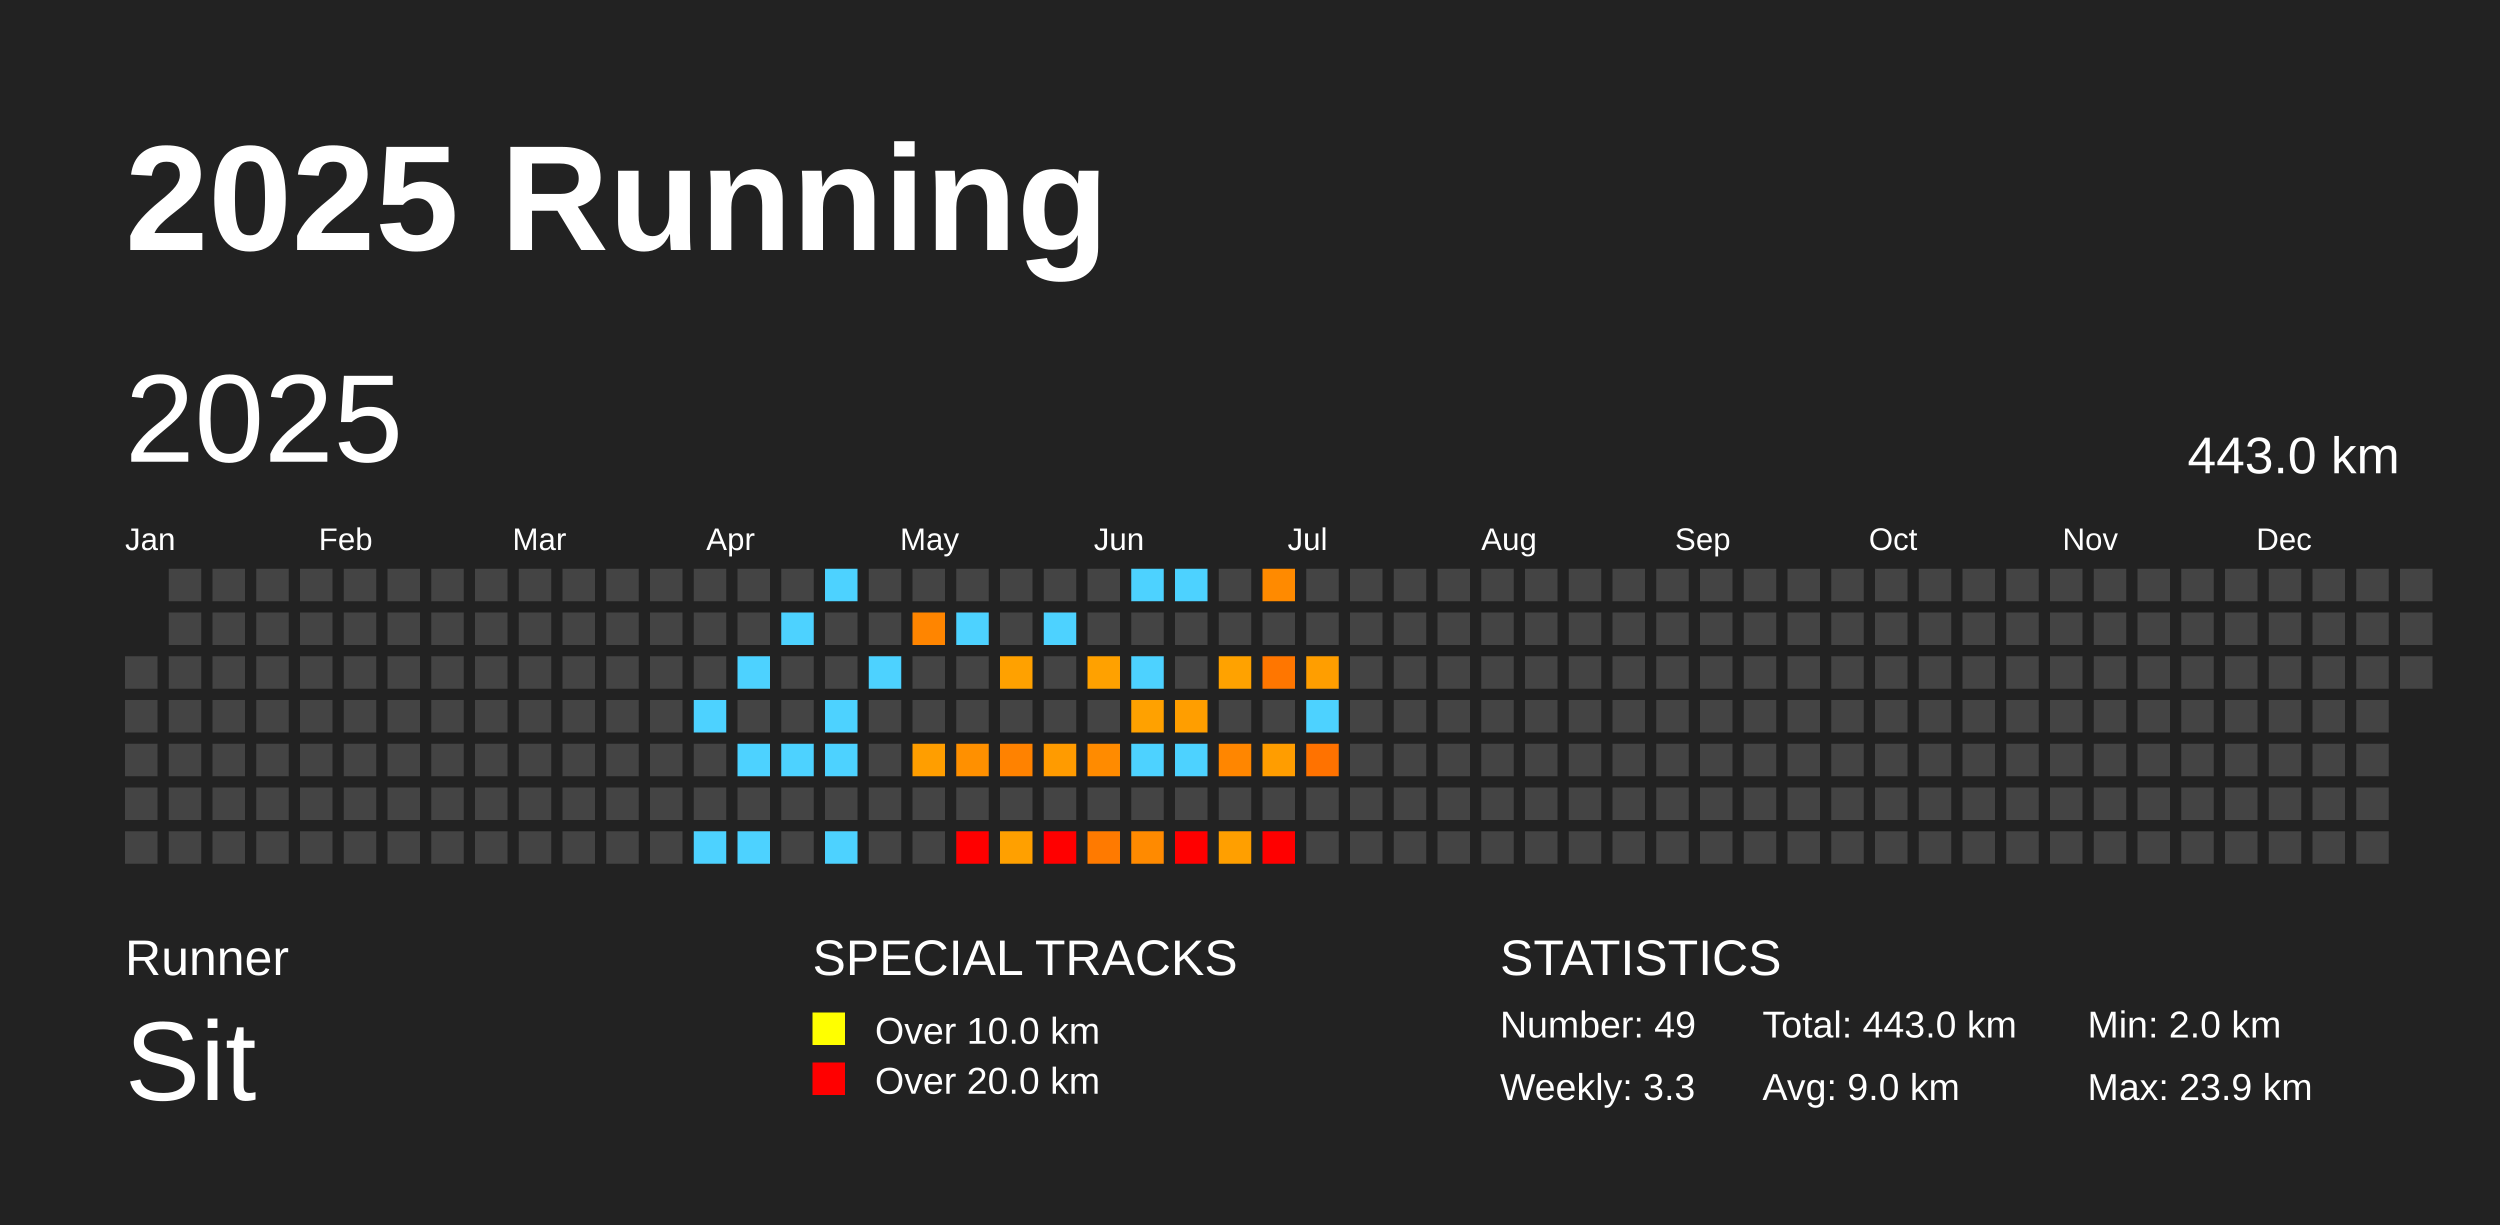
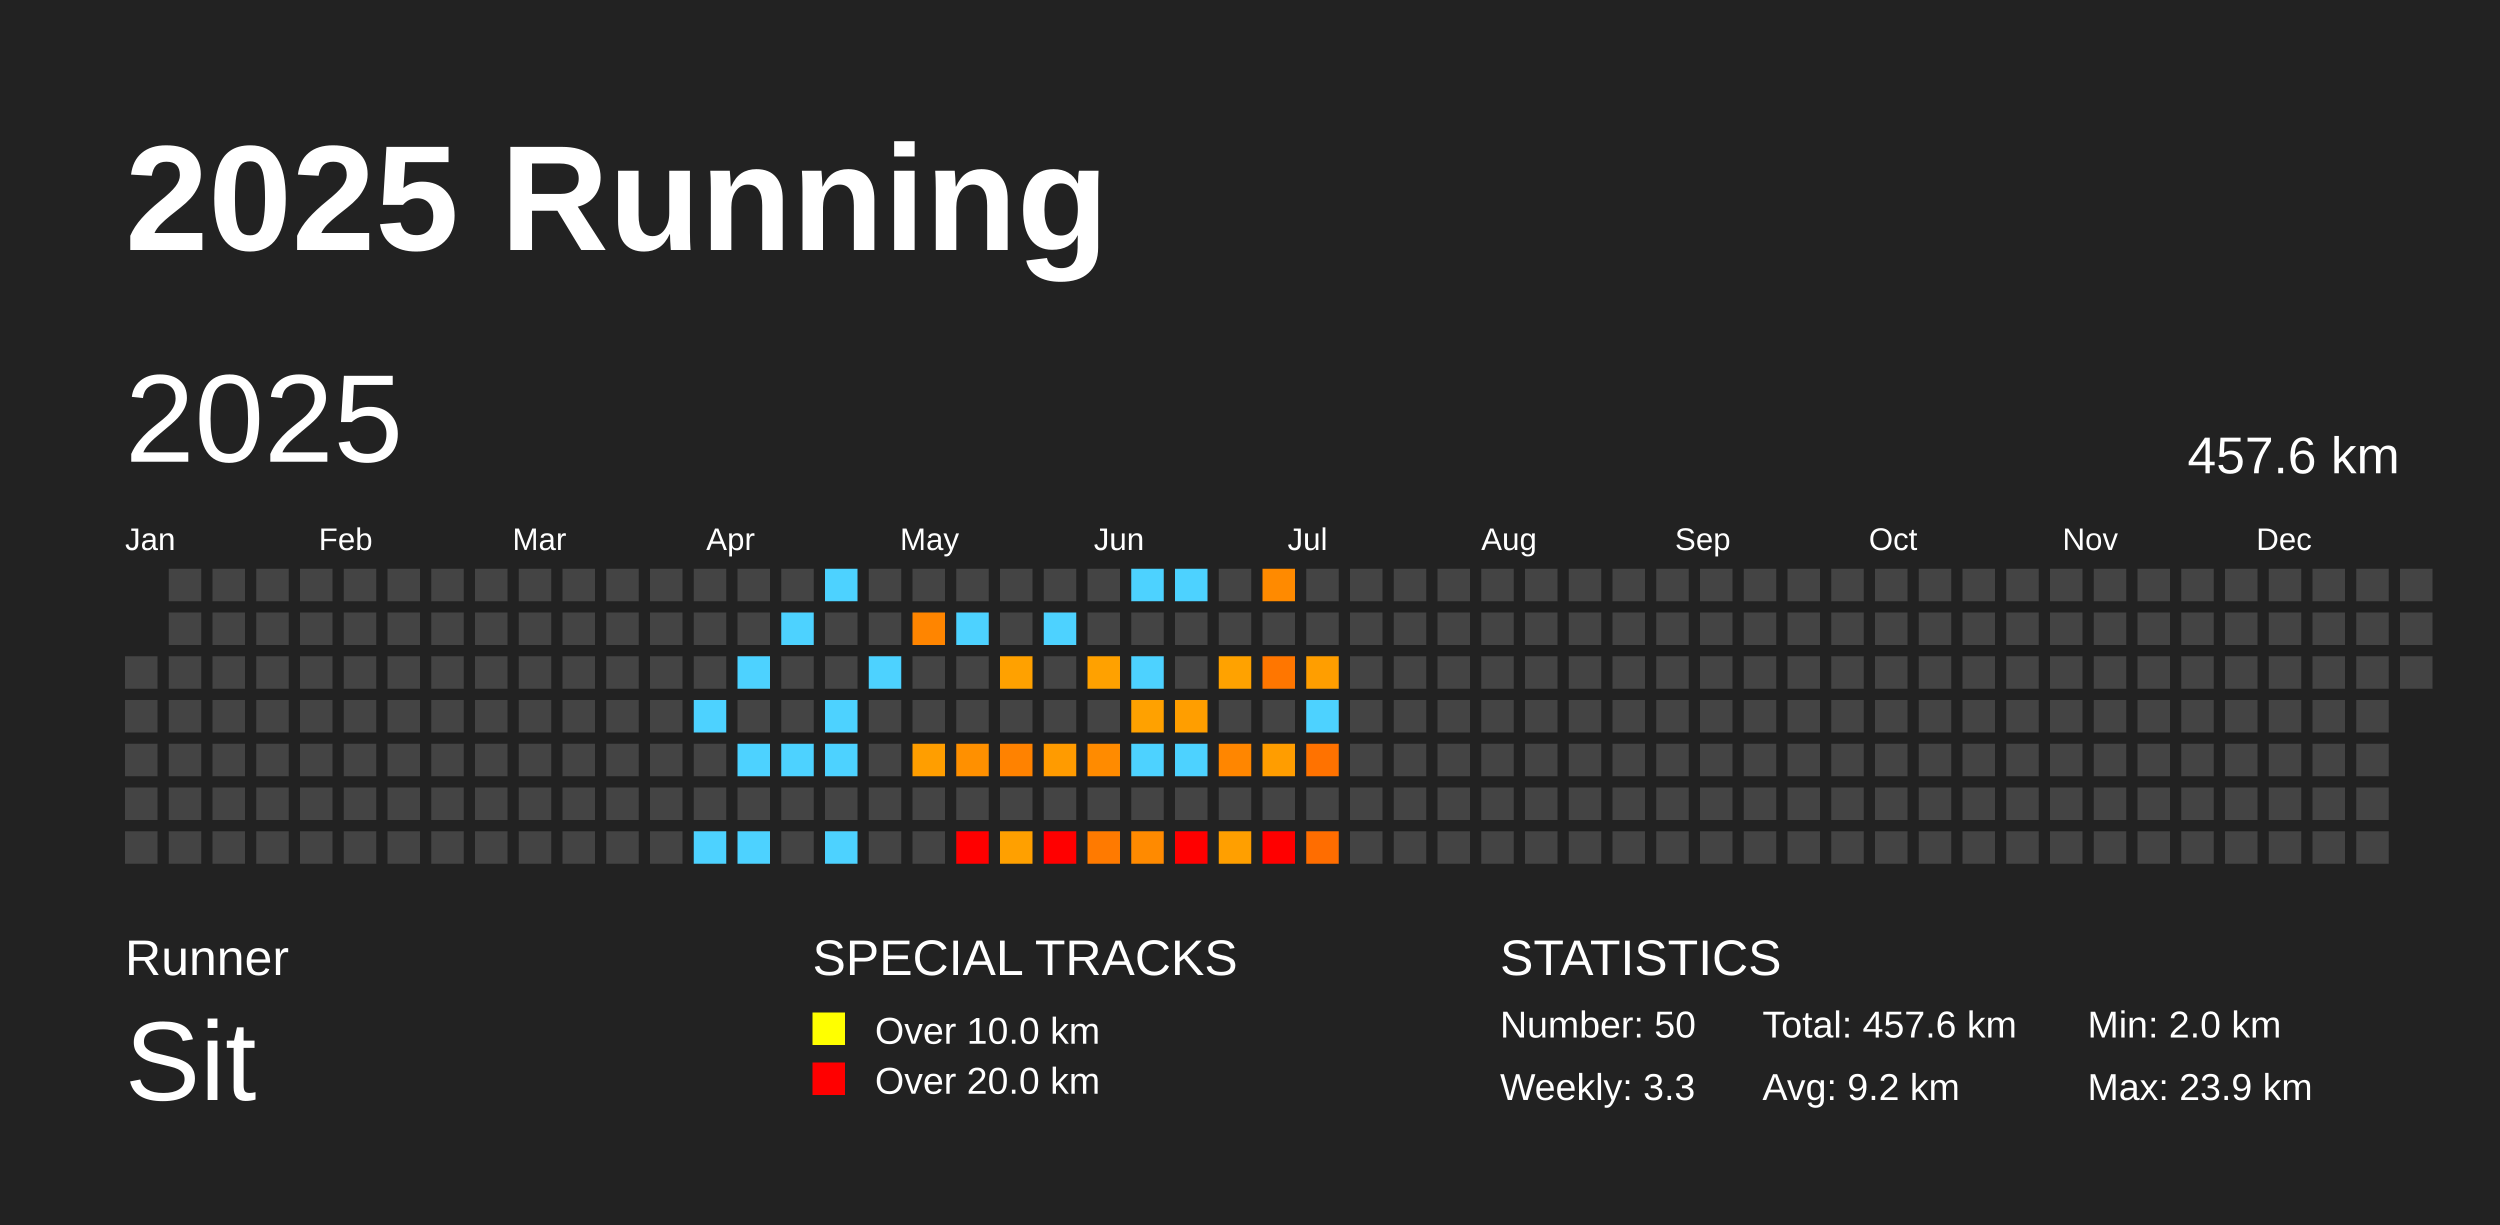
<svg xmlns="http://www.w3.org/2000/svg" baseProfile="full" height="98mm" version="1.1" viewBox="0,0,200,98" width="200mm">
  <defs />
  <rect fill="#222222" height="98" width="200" x="0" y="0" />
  <text fill="#FFFFFF" style="font-size:12px; font-family:Arial; font-weight:bold;" x="10" y="20">2025 Running</text>
  <text fill="#FFFFFF" style="font-size:4px; font-family:Arial" x="10" y="78">Runner</text>
  <text fill="#FFFFFF" style="font-size:9px; font-family:Arial" x="10" y="88">Sit</text>
  <text fill="#FFFFFF" style="font-size:4px; font-family:Arial" x="65" y="78">SPECIAL TRACKS</text>
  <rect fill="yellow" height="2.6" width="2.6" x="65" y="81" />
  <text fill="#FFFFFF" style="font-size:3px; font-family:Arial" x="70" y="83.5">Over 10.0 km</text>
  <rect fill="red" height="2.6" width="2.6" x="65" y="85" />
  <text fill="#FFFFFF" style="font-size:3px; font-family:Arial" x="70" y="87.5">Over 20.0 km</text>
  <text fill="#FFFFFF" style="font-size:4px; font-family:Arial" x="120" y="78">STATISTICS</text>
-   <text fill="#FFFFFF" style="font-size:3px; font-family:Arial" x="120" y="83">Number: 49</text>
+   <text fill="#FFFFFF" style="font-size:3px; font-family:Arial" x="120" y="83">Number: 50</text>
  <text fill="#FFFFFF" style="font-size:3px; font-family:Arial" x="120" y="88">Weekly: 3.3</text>
-   <text fill="#FFFFFF" style="font-size:3px; font-family:Arial" x="141" y="83">Total: 443.0 km</text>
-   <text fill="#FFFFFF" style="font-size:3px; font-family:Arial" x="141" y="88">Avg: 9.0 km</text>
+   <text fill="#FFFFFF" style="font-size:3px; font-family:Arial" x="141" y="83">Total: 457.6 km</text>
+   <text fill="#FFFFFF" style="font-size:3px; font-family:Arial" x="141" y="88">Avg: 9.2 km</text>
  <text fill="#FFFFFF" style="font-size:3px; font-family:Arial" x="167" y="83">Min: 2.0 km</text>
  <text fill="#FFFFFF" style="font-size:3px; font-family:Arial" x="167" y="88">Max: 23.9 km</text>
  <text dominant-baseline="hanging" fill="#FFFFFF" style="font-size:10.0px; font-family:Arial;" x="10" y="30">2025</text>
-   <text dominant-baseline="hanging" fill="#FFFFFF" style="font-size:4.125px; font-family:Arial;" x="175" y="35">443.0 km</text>
+   <text dominant-baseline="hanging" fill="#FFFFFF" style="font-size:4.125px; font-family:Arial;" x="175" y="35">457.6 km</text>
  <text fill="#FFFFFF" style="font-size:2.5px; font-family:Arial" x="10.0" y="44">Jan</text>
  <text fill="#FFFFFF" style="font-size:2.5px; font-family:Arial" x="25.5" y="44">Feb</text>
  <text fill="#FFFFFF" style="font-size:2.5px; font-family:Arial" x="41.0" y="44">Mar</text>
  <text fill="#FFFFFF" style="font-size:2.5px; font-family:Arial" x="56.5" y="44">Apr</text>
  <text fill="#FFFFFF" style="font-size:2.5px; font-family:Arial" x="72.0" y="44">May</text>
  <text fill="#FFFFFF" style="font-size:2.5px; font-family:Arial" x="87.5" y="44">Jun</text>
  <text fill="#FFFFFF" style="font-size:2.5px; font-family:Arial" x="103.0" y="44">Jul</text>
  <text fill="#FFFFFF" style="font-size:2.5px; font-family:Arial" x="118.5" y="44">Aug</text>
  <text fill="#FFFFFF" style="font-size:2.5px; font-family:Arial" x="134.0" y="44">Sep</text>
  <text fill="#FFFFFF" style="font-size:2.5px; font-family:Arial" x="149.5" y="44">Oct</text>
  <text fill="#FFFFFF" style="font-size:2.5px; font-family:Arial" x="165.0" y="44">Nov</text>
  <text fill="#FFFFFF" style="font-size:2.5px; font-family:Arial" x="180.5" y="44">Dec</text>
  <rect fill="#444444" height="2.6" width="2.6" x="10.0" y="52.5" />
  <rect fill="#444444" height="2.6" width="2.6" x="10.0" y="56.0" />
  <rect fill="#444444" height="2.6" width="2.6" x="10.0" y="59.5" />
  <rect fill="#444444" height="2.6" width="2.6" x="10.0" y="63.0" />
  <rect fill="#444444" height="2.6" width="2.6" x="10.0" y="66.5" />
  <rect fill="#444444" height="2.6" width="2.6" x="13.5" y="45.5" />
  <rect fill="#444444" height="2.6" width="2.6" x="13.5" y="49.0" />
  <rect fill="#444444" height="2.6" width="2.6" x="13.5" y="52.5" />
  <rect fill="#444444" height="2.6" width="2.6" x="13.5" y="56.0" />
  <rect fill="#444444" height="2.6" width="2.6" x="13.5" y="59.5" />
  <rect fill="#444444" height="2.6" width="2.6" x="13.5" y="63.0" />
  <rect fill="#444444" height="2.6" width="2.6" x="13.5" y="66.5" />
  <rect fill="#444444" height="2.6" width="2.6" x="17.0" y="45.5" />
  <rect fill="#444444" height="2.6" width="2.6" x="17.0" y="49.0" />
  <rect fill="#444444" height="2.6" width="2.6" x="17.0" y="52.5" />
  <rect fill="#444444" height="2.6" width="2.6" x="17.0" y="56.0" />
  <rect fill="#444444" height="2.6" width="2.6" x="17.0" y="59.5" />
  <rect fill="#444444" height="2.6" width="2.6" x="17.0" y="63.0" />
  <rect fill="#444444" height="2.6" width="2.6" x="17.0" y="66.5" />
  <rect fill="#444444" height="2.6" width="2.6" x="20.5" y="45.5" />
  <rect fill="#444444" height="2.6" width="2.6" x="20.5" y="49.0" />
  <rect fill="#444444" height="2.6" width="2.6" x="20.5" y="52.5" />
  <rect fill="#444444" height="2.6" width="2.6" x="20.5" y="56.0" />
  <rect fill="#444444" height="2.6" width="2.6" x="20.5" y="59.5" />
  <rect fill="#444444" height="2.6" width="2.6" x="20.5" y="63.0" />
  <rect fill="#444444" height="2.6" width="2.6" x="20.5" y="66.5" />
  <rect fill="#444444" height="2.6" width="2.6" x="24.0" y="45.5" />
  <rect fill="#444444" height="2.6" width="2.6" x="24.0" y="49.0" />
  <rect fill="#444444" height="2.6" width="2.6" x="24.0" y="52.5" />
  <rect fill="#444444" height="2.6" width="2.6" x="24.0" y="56.0" />
  <rect fill="#444444" height="2.6" width="2.6" x="24.0" y="59.5" />
  <rect fill="#444444" height="2.6" width="2.6" x="24.0" y="63.0" />
  <rect fill="#444444" height="2.6" width="2.6" x="24.0" y="66.5" />
  <rect fill="#444444" height="2.6" width="2.6" x="27.5" y="45.5" />
  <rect fill="#444444" height="2.6" width="2.6" x="27.5" y="49.0" />
  <rect fill="#444444" height="2.6" width="2.6" x="27.5" y="52.5" />
  <rect fill="#444444" height="2.6" width="2.6" x="27.5" y="56.0" />
  <rect fill="#444444" height="2.6" width="2.6" x="27.5" y="59.5" />
  <rect fill="#444444" height="2.6" width="2.6" x="27.5" y="63.0" />
  <rect fill="#444444" height="2.6" width="2.6" x="27.5" y="66.5" />
  <rect fill="#444444" height="2.6" width="2.6" x="31.0" y="45.5" />
  <rect fill="#444444" height="2.6" width="2.6" x="31.0" y="49.0" />
  <rect fill="#444444" height="2.6" width="2.6" x="31.0" y="52.5" />
  <rect fill="#444444" height="2.6" width="2.6" x="31.0" y="56.0" />
  <rect fill="#444444" height="2.6" width="2.6" x="31.0" y="59.5" />
  <rect fill="#444444" height="2.6" width="2.6" x="31.0" y="63.0" />
  <rect fill="#444444" height="2.6" width="2.6" x="31.0" y="66.5" />
  <rect fill="#444444" height="2.6" width="2.6" x="34.5" y="45.5" />
  <rect fill="#444444" height="2.6" width="2.6" x="34.5" y="49.0" />
  <rect fill="#444444" height="2.6" width="2.6" x="34.5" y="52.5" />
  <rect fill="#444444" height="2.6" width="2.6" x="34.5" y="56.0" />
  <rect fill="#444444" height="2.6" width="2.6" x="34.5" y="59.5" />
  <rect fill="#444444" height="2.6" width="2.6" x="34.5" y="63.0" />
  <rect fill="#444444" height="2.6" width="2.6" x="34.5" y="66.5" />
  <rect fill="#444444" height="2.6" width="2.6" x="38.0" y="45.5" />
  <rect fill="#444444" height="2.6" width="2.6" x="38.0" y="49.0" />
  <rect fill="#444444" height="2.6" width="2.6" x="38.0" y="52.5" />
  <rect fill="#444444" height="2.6" width="2.6" x="38.0" y="56.0" />
  <rect fill="#444444" height="2.6" width="2.6" x="38.0" y="59.5" />
  <rect fill="#444444" height="2.6" width="2.6" x="38.0" y="63.0" />
  <rect fill="#444444" height="2.6" width="2.6" x="38.0" y="66.5" />
  <rect fill="#444444" height="2.6" width="2.6" x="41.5" y="45.5" />
  <rect fill="#444444" height="2.6" width="2.6" x="41.5" y="49.0" />
  <rect fill="#444444" height="2.6" width="2.6" x="41.5" y="52.5" />
  <rect fill="#444444" height="2.6" width="2.6" x="41.5" y="56.0" />
  <rect fill="#444444" height="2.6" width="2.6" x="41.5" y="59.5" />
  <rect fill="#444444" height="2.6" width="2.6" x="41.5" y="63.0" />
  <rect fill="#444444" height="2.6" width="2.6" x="41.5" y="66.5" />
  <rect fill="#444444" height="2.6" width="2.6" x="45.0" y="45.5" />
  <rect fill="#444444" height="2.6" width="2.6" x="45.0" y="49.0" />
  <rect fill="#444444" height="2.6" width="2.6" x="45.0" y="52.5" />
  <rect fill="#444444" height="2.6" width="2.6" x="45.0" y="56.0" />
  <rect fill="#444444" height="2.6" width="2.6" x="45.0" y="59.5" />
  <rect fill="#444444" height="2.6" width="2.6" x="45.0" y="63.0" />
  <rect fill="#444444" height="2.6" width="2.6" x="45.0" y="66.5" />
  <rect fill="#444444" height="2.6" width="2.6" x="48.5" y="45.5" />
  <rect fill="#444444" height="2.6" width="2.6" x="48.5" y="49.0" />
  <rect fill="#444444" height="2.6" width="2.6" x="48.5" y="52.5" />
  <rect fill="#444444" height="2.6" width="2.6" x="48.5" y="56.0" />
  <rect fill="#444444" height="2.6" width="2.6" x="48.5" y="59.5" />
  <rect fill="#444444" height="2.6" width="2.6" x="48.5" y="63.0" />
  <rect fill="#444444" height="2.6" width="2.6" x="48.5" y="66.5" />
  <rect fill="#444444" height="2.6" width="2.6" x="52.0" y="45.5" />
  <rect fill="#444444" height="2.6" width="2.6" x="52.0" y="49.0" />
  <rect fill="#444444" height="2.6" width="2.6" x="52.0" y="52.5" />
  <rect fill="#444444" height="2.6" width="2.6" x="52.0" y="56.0" />
  <rect fill="#444444" height="2.6" width="2.6" x="52.0" y="59.5" />
  <rect fill="#444444" height="2.6" width="2.6" x="52.0" y="63.0" />
  <rect fill="#444444" height="2.6" width="2.6" x="52.0" y="66.5" />
  <rect fill="#444444" height="2.6" width="2.6" x="55.5" y="45.5" />
  <rect fill="#444444" height="2.6" width="2.6" x="55.5" y="49.0" />
  <rect fill="#444444" height="2.6" width="2.6" x="55.5" y="52.5" />
  <rect fill="#4dd2ff" height="2.6" width="2.6" x="55.5" y="56.0" />
  <rect fill="#444444" height="2.6" width="2.6" x="55.5" y="59.5" />
  <rect fill="#444444" height="2.6" width="2.6" x="55.5" y="63.0" />
  <rect fill="#4dd2ff" height="2.6" width="2.6" x="55.5" y="66.5" />
  <rect fill="#444444" height="2.6" width="2.6" x="59.0" y="45.5" />
  <rect fill="#444444" height="2.6" width="2.6" x="59.0" y="49.0" />
  <rect fill="#4dd2ff" height="2.6" width="2.6" x="59.0" y="52.5" />
  <rect fill="#444444" height="2.6" width="2.6" x="59.0" y="56.0" />
  <rect fill="#4dd2ff" height="2.6" width="2.6" x="59.0" y="59.5" />
  <rect fill="#444444" height="2.6" width="2.6" x="59.0" y="63.0" />
  <rect fill="#4dd2ff" height="2.6" width="2.6" x="59.0" y="66.5" />
  <rect fill="#444444" height="2.6" width="2.6" x="62.5" y="45.5" />
  <rect fill="#4dd2ff" height="2.6" width="2.6" x="62.5" y="49.0" />
  <rect fill="#444444" height="2.6" width="2.6" x="62.5" y="52.5" />
  <rect fill="#444444" height="2.6" width="2.6" x="62.5" y="56.0" />
  <rect fill="#4dd2ff" height="2.6" width="2.6" x="62.5" y="59.5" />
  <rect fill="#444444" height="2.6" width="2.6" x="62.5" y="63.0" />
  <rect fill="#444444" height="2.6" width="2.6" x="62.5" y="66.5" />
  <rect fill="#4dd2ff" height="2.6" width="2.6" x="66.0" y="45.5" />
  <rect fill="#444444" height="2.6" width="2.6" x="66.0" y="49.0" />
  <rect fill="#444444" height="2.6" width="2.6" x="66.0" y="52.5" />
  <rect fill="#4dd2ff" height="2.6" width="2.6" x="66.0" y="56.0" />
  <rect fill="#4dd2ff" height="2.6" width="2.6" x="66.0" y="59.5" />
  <rect fill="#444444" height="2.6" width="2.6" x="66.0" y="63.0" />
  <rect fill="#4dd2ff" height="2.6" width="2.6" x="66.0" y="66.5" />
  <rect fill="#444444" height="2.6" width="2.6" x="69.5" y="45.5" />
  <rect fill="#444444" height="2.6" width="2.6" x="69.5" y="49.0" />
  <rect fill="#4dd2ff" height="2.6" width="2.6" x="69.5" y="52.5" />
  <rect fill="#444444" height="2.6" width="2.6" x="69.5" y="56.0" />
  <rect fill="#444444" height="2.6" width="2.6" x="69.5" y="59.5" />
  <rect fill="#444444" height="2.6" width="2.6" x="69.5" y="63.0" />
  <rect fill="#444444" height="2.6" width="2.6" x="69.5" y="66.5" />
  <rect fill="#444444" height="2.6" width="2.6" x="73.0" y="45.5" />
  <rect fill="#ff8500" height="2.6" width="2.6" x="73.0" y="49.0" />
  <rect fill="#444444" height="2.6" width="2.6" x="73.0" y="52.5" />
  <rect fill="#444444" height="2.6" width="2.6" x="73.0" y="56.0" />
  <rect fill="#ff9e00" height="2.6" width="2.6" x="73.0" y="59.5" />
  <rect fill="#444444" height="2.6" width="2.6" x="73.0" y="63.0" />
  <rect fill="#444444" height="2.6" width="2.6" x="73.0" y="66.5" />
  <rect fill="#444444" height="2.6" width="2.6" x="76.5" y="45.5" />
  <rect fill="#4dd2ff" height="2.6" width="2.6" x="76.5" y="49.0" />
  <rect fill="#444444" height="2.6" width="2.6" x="76.5" y="52.5" />
  <rect fill="#444444" height="2.6" width="2.6" x="76.5" y="56.0" />
  <rect fill="#ff9000" height="2.6" width="2.6" x="76.5" y="59.5" />
  <rect fill="#444444" height="2.6" width="2.6" x="76.5" y="63.0" />
  <rect fill="red" height="2.6" width="2.6" x="76.5" y="66.5" />
  <rect fill="#444444" height="2.6" width="2.6" x="80.0" y="45.5" />
  <rect fill="#444444" height="2.6" width="2.6" x="80.0" y="49.0" />
  <rect fill="#ffa100" height="2.6" width="2.6" x="80.0" y="52.5" />
  <rect fill="#444444" height="2.6" width="2.6" x="80.0" y="56.0" />
  <rect fill="#ff8200" height="2.6" width="2.6" x="80.0" y="59.5" />
  <rect fill="#444444" height="2.6" width="2.6" x="80.0" y="63.0" />
  <rect fill="#ffa000" height="2.6" width="2.6" x="80.0" y="66.5" />
  <rect fill="#444444" height="2.6" width="2.6" x="83.5" y="45.5" />
  <rect fill="#4dd2ff" height="2.6" width="2.6" x="83.5" y="49.0" />
  <rect fill="#444444" height="2.6" width="2.6" x="83.5" y="52.5" />
  <rect fill="#444444" height="2.6" width="2.6" x="83.5" y="56.0" />
  <rect fill="#ff9b00" height="2.6" width="2.6" x="83.5" y="59.5" />
  <rect fill="#444444" height="2.6" width="2.6" x="83.5" y="63.0" />
  <rect fill="red" height="2.6" width="2.6" x="83.5" y="66.5" />
  <rect fill="#444444" height="2.6" width="2.6" x="87.0" y="45.5" />
  <rect fill="#444444" height="2.6" width="2.6" x="87.0" y="49.0" />
  <rect fill="#ffa100" height="2.6" width="2.6" x="87.0" y="52.5" />
  <rect fill="#444444" height="2.6" width="2.6" x="87.0" y="56.0" />
  <rect fill="#ff8b00" height="2.6" width="2.6" x="87.0" y="59.5" />
  <rect fill="#444444" height="2.6" width="2.6" x="87.0" y="63.0" />
  <rect fill="#ff7a00" height="2.6" width="2.6" x="87.0" y="66.5" />
  <rect fill="#4dd2ff" height="2.6" width="2.6" x="90.5" y="45.5" />
  <rect fill="#444444" height="2.6" width="2.6" x="90.5" y="49.0" />
  <rect fill="#4dd2ff" height="2.6" width="2.6" x="90.5" y="52.5" />
  <rect fill="#ffa100" height="2.6" width="2.6" x="90.5" y="56.0" />
  <rect fill="#4dd2ff" height="2.6" width="2.6" x="90.5" y="59.5" />
  <rect fill="#444444" height="2.6" width="2.6" x="90.5" y="63.0" />
  <rect fill="#ff8a00" height="2.6" width="2.6" x="90.5" y="66.5" />
  <rect fill="#4dd2ff" height="2.6" width="2.6" x="94.0" y="45.5" />
  <rect fill="#444444" height="2.6" width="2.6" x="94.0" y="49.0" />
  <rect fill="#444444" height="2.6" width="2.6" x="94.0" y="52.5" />
  <rect fill="#ff9e00" height="2.6" width="2.6" x="94.0" y="56.0" />
  <rect fill="#4dd2ff" height="2.6" width="2.6" x="94.0" y="59.5" />
  <rect fill="#444444" height="2.6" width="2.6" x="94.0" y="63.0" />
  <rect fill="red" height="2.6" width="2.6" x="94.0" y="66.5" />
  <rect fill="#444444" height="2.6" width="2.6" x="97.5" y="45.5" />
  <rect fill="#444444" height="2.6" width="2.6" x="97.5" y="49.0" />
  <rect fill="#ffa200" height="2.6" width="2.6" x="97.5" y="52.5" />
  <rect fill="#444444" height="2.6" width="2.6" x="97.5" y="56.0" />
  <rect fill="#ff8600" height="2.6" width="2.6" x="97.5" y="59.5" />
  <rect fill="#444444" height="2.6" width="2.6" x="97.5" y="63.0" />
  <rect fill="#ff9f00" height="2.6" width="2.6" x="97.5" y="66.5" />
  <rect fill="#ff8a00" height="2.6" width="2.6" x="101.0" y="45.5" />
  <rect fill="#444444" height="2.6" width="2.6" x="101.0" y="49.0" />
  <rect fill="#ff7600" height="2.6" width="2.6" x="101.0" y="52.5" />
  <rect fill="#444444" height="2.6" width="2.6" x="101.0" y="56.0" />
  <rect fill="#ff9d00" height="2.6" width="2.6" x="101.0" y="59.5" />
  <rect fill="#444444" height="2.6" width="2.6" x="101.0" y="63.0" />
  <rect fill="red" height="2.6" width="2.6" x="101.0" y="66.5" />
  <rect fill="#444444" height="2.6" width="2.6" x="104.5" y="45.5" />
  <rect fill="#444444" height="2.6" width="2.6" x="104.5" y="49.0" />
  <rect fill="#ff9e00" height="2.6" width="2.6" x="104.5" y="52.5" />
  <rect fill="#4dd2ff" height="2.6" width="2.6" x="104.5" y="56.0" />
  <rect fill="#ff7200" height="2.6" width="2.6" x="104.5" y="59.5" />
  <rect fill="#444444" height="2.6" width="2.6" x="104.5" y="63.0" />
-   <rect fill="#444444" height="2.6" width="2.6" x="104.5" y="66.5" />
+   <rect fill="#ff6d00" height="2.6" width="2.6" x="104.5" y="66.5" />
  <rect fill="#444444" height="2.6" width="2.6" x="108.0" y="45.5" />
  <rect fill="#444444" height="2.6" width="2.6" x="108.0" y="49.0" />
  <rect fill="#444444" height="2.6" width="2.6" x="108.0" y="52.5" />
  <rect fill="#444444" height="2.6" width="2.6" x="108.0" y="56.0" />
  <rect fill="#444444" height="2.6" width="2.6" x="108.0" y="59.5" />
  <rect fill="#444444" height="2.6" width="2.6" x="108.0" y="63.0" />
  <rect fill="#444444" height="2.6" width="2.6" x="108.0" y="66.5" />
  <rect fill="#444444" height="2.6" width="2.6" x="111.5" y="45.5" />
  <rect fill="#444444" height="2.6" width="2.6" x="111.5" y="49.0" />
  <rect fill="#444444" height="2.6" width="2.6" x="111.5" y="52.5" />
  <rect fill="#444444" height="2.6" width="2.6" x="111.5" y="56.0" />
  <rect fill="#444444" height="2.6" width="2.6" x="111.5" y="59.5" />
  <rect fill="#444444" height="2.6" width="2.6" x="111.5" y="63.0" />
  <rect fill="#444444" height="2.6" width="2.6" x="111.5" y="66.5" />
  <rect fill="#444444" height="2.6" width="2.6" x="115.0" y="45.5" />
  <rect fill="#444444" height="2.6" width="2.6" x="115.0" y="49.0" />
  <rect fill="#444444" height="2.6" width="2.6" x="115.0" y="52.5" />
  <rect fill="#444444" height="2.6" width="2.6" x="115.0" y="56.0" />
  <rect fill="#444444" height="2.6" width="2.6" x="115.0" y="59.5" />
  <rect fill="#444444" height="2.6" width="2.6" x="115.0" y="63.0" />
  <rect fill="#444444" height="2.6" width="2.6" x="115.0" y="66.5" />
  <rect fill="#444444" height="2.6" width="2.6" x="118.5" y="45.5" />
  <rect fill="#444444" height="2.6" width="2.6" x="118.5" y="49.0" />
  <rect fill="#444444" height="2.6" width="2.6" x="118.5" y="52.5" />
  <rect fill="#444444" height="2.6" width="2.6" x="118.5" y="56.0" />
  <rect fill="#444444" height="2.6" width="2.6" x="118.5" y="59.5" />
  <rect fill="#444444" height="2.6" width="2.6" x="118.5" y="63.0" />
  <rect fill="#444444" height="2.6" width="2.6" x="118.5" y="66.5" />
  <rect fill="#444444" height="2.6" width="2.6" x="122.0" y="45.5" />
  <rect fill="#444444" height="2.6" width="2.6" x="122.0" y="49.0" />
  <rect fill="#444444" height="2.6" width="2.6" x="122.0" y="52.5" />
  <rect fill="#444444" height="2.6" width="2.6" x="122.0" y="56.0" />
  <rect fill="#444444" height="2.6" width="2.6" x="122.0" y="59.5" />
  <rect fill="#444444" height="2.6" width="2.6" x="122.0" y="63.0" />
  <rect fill="#444444" height="2.6" width="2.6" x="122.0" y="66.5" />
  <rect fill="#444444" height="2.6" width="2.6" x="125.5" y="45.5" />
  <rect fill="#444444" height="2.6" width="2.6" x="125.5" y="49.0" />
  <rect fill="#444444" height="2.6" width="2.6" x="125.5" y="52.5" />
  <rect fill="#444444" height="2.6" width="2.6" x="125.5" y="56.0" />
  <rect fill="#444444" height="2.6" width="2.6" x="125.5" y="59.5" />
  <rect fill="#444444" height="2.6" width="2.6" x="125.5" y="63.0" />
  <rect fill="#444444" height="2.6" width="2.6" x="125.5" y="66.5" />
  <rect fill="#444444" height="2.6" width="2.6" x="129.0" y="45.5" />
  <rect fill="#444444" height="2.6" width="2.6" x="129.0" y="49.0" />
  <rect fill="#444444" height="2.6" width="2.6" x="129.0" y="52.5" />
  <rect fill="#444444" height="2.6" width="2.6" x="129.0" y="56.0" />
  <rect fill="#444444" height="2.6" width="2.6" x="129.0" y="59.5" />
  <rect fill="#444444" height="2.6" width="2.6" x="129.0" y="63.0" />
  <rect fill="#444444" height="2.6" width="2.6" x="129.0" y="66.5" />
  <rect fill="#444444" height="2.6" width="2.6" x="132.5" y="45.5" />
  <rect fill="#444444" height="2.6" width="2.6" x="132.5" y="49.0" />
  <rect fill="#444444" height="2.6" width="2.6" x="132.5" y="52.5" />
  <rect fill="#444444" height="2.6" width="2.6" x="132.5" y="56.0" />
  <rect fill="#444444" height="2.6" width="2.6" x="132.5" y="59.5" />
  <rect fill="#444444" height="2.6" width="2.6" x="132.5" y="63.0" />
  <rect fill="#444444" height="2.6" width="2.6" x="132.5" y="66.5" />
  <rect fill="#444444" height="2.6" width="2.6" x="136.0" y="45.5" />
  <rect fill="#444444" height="2.6" width="2.6" x="136.0" y="49.0" />
  <rect fill="#444444" height="2.6" width="2.6" x="136.0" y="52.5" />
  <rect fill="#444444" height="2.6" width="2.6" x="136.0" y="56.0" />
  <rect fill="#444444" height="2.6" width="2.6" x="136.0" y="59.5" />
  <rect fill="#444444" height="2.6" width="2.6" x="136.0" y="63.0" />
  <rect fill="#444444" height="2.6" width="2.6" x="136.0" y="66.5" />
  <rect fill="#444444" height="2.6" width="2.6" x="139.5" y="45.5" />
  <rect fill="#444444" height="2.6" width="2.6" x="139.5" y="49.0" />
  <rect fill="#444444" height="2.6" width="2.6" x="139.5" y="52.5" />
  <rect fill="#444444" height="2.6" width="2.6" x="139.5" y="56.0" />
  <rect fill="#444444" height="2.6" width="2.6" x="139.5" y="59.5" />
  <rect fill="#444444" height="2.6" width="2.6" x="139.5" y="63.0" />
  <rect fill="#444444" height="2.6" width="2.6" x="139.5" y="66.5" />
  <rect fill="#444444" height="2.6" width="2.6" x="143.0" y="45.5" />
  <rect fill="#444444" height="2.6" width="2.6" x="143.0" y="49.0" />
  <rect fill="#444444" height="2.6" width="2.6" x="143.0" y="52.5" />
  <rect fill="#444444" height="2.6" width="2.6" x="143.0" y="56.0" />
  <rect fill="#444444" height="2.6" width="2.6" x="143.0" y="59.5" />
  <rect fill="#444444" height="2.6" width="2.6" x="143.0" y="63.0" />
  <rect fill="#444444" height="2.6" width="2.6" x="143.0" y="66.5" />
  <rect fill="#444444" height="2.6" width="2.6" x="146.5" y="45.5" />
  <rect fill="#444444" height="2.6" width="2.6" x="146.5" y="49.0" />
  <rect fill="#444444" height="2.6" width="2.6" x="146.5" y="52.5" />
  <rect fill="#444444" height="2.6" width="2.6" x="146.5" y="56.0" />
  <rect fill="#444444" height="2.6" width="2.6" x="146.5" y="59.5" />
  <rect fill="#444444" height="2.6" width="2.6" x="146.5" y="63.0" />
  <rect fill="#444444" height="2.6" width="2.6" x="146.5" y="66.5" />
  <rect fill="#444444" height="2.6" width="2.6" x="150.0" y="45.5" />
  <rect fill="#444444" height="2.6" width="2.6" x="150.0" y="49.0" />
  <rect fill="#444444" height="2.6" width="2.6" x="150.0" y="52.5" />
  <rect fill="#444444" height="2.6" width="2.6" x="150.0" y="56.0" />
  <rect fill="#444444" height="2.6" width="2.6" x="150.0" y="59.5" />
  <rect fill="#444444" height="2.6" width="2.6" x="150.0" y="63.0" />
  <rect fill="#444444" height="2.6" width="2.6" x="150.0" y="66.5" />
  <rect fill="#444444" height="2.6" width="2.6" x="153.5" y="45.5" />
  <rect fill="#444444" height="2.6" width="2.6" x="153.5" y="49.0" />
  <rect fill="#444444" height="2.6" width="2.6" x="153.5" y="52.5" />
  <rect fill="#444444" height="2.6" width="2.6" x="153.5" y="56.0" />
  <rect fill="#444444" height="2.6" width="2.6" x="153.5" y="59.5" />
  <rect fill="#444444" height="2.6" width="2.6" x="153.5" y="63.0" />
  <rect fill="#444444" height="2.6" width="2.6" x="153.5" y="66.5" />
  <rect fill="#444444" height="2.6" width="2.6" x="157.0" y="45.5" />
  <rect fill="#444444" height="2.6" width="2.6" x="157.0" y="49.0" />
  <rect fill="#444444" height="2.6" width="2.6" x="157.0" y="52.5" />
  <rect fill="#444444" height="2.6" width="2.6" x="157.0" y="56.0" />
  <rect fill="#444444" height="2.6" width="2.6" x="157.0" y="59.5" />
  <rect fill="#444444" height="2.6" width="2.6" x="157.0" y="63.0" />
  <rect fill="#444444" height="2.6" width="2.6" x="157.0" y="66.5" />
  <rect fill="#444444" height="2.6" width="2.6" x="160.5" y="45.5" />
  <rect fill="#444444" height="2.6" width="2.6" x="160.5" y="49.0" />
  <rect fill="#444444" height="2.6" width="2.6" x="160.5" y="52.5" />
  <rect fill="#444444" height="2.6" width="2.6" x="160.5" y="56.0" />
  <rect fill="#444444" height="2.6" width="2.6" x="160.5" y="59.5" />
  <rect fill="#444444" height="2.6" width="2.6" x="160.5" y="63.0" />
  <rect fill="#444444" height="2.6" width="2.6" x="160.5" y="66.5" />
  <rect fill="#444444" height="2.6" width="2.6" x="164.0" y="45.5" />
  <rect fill="#444444" height="2.6" width="2.6" x="164.0" y="49.0" />
  <rect fill="#444444" height="2.6" width="2.6" x="164.0" y="52.5" />
  <rect fill="#444444" height="2.6" width="2.6" x="164.0" y="56.0" />
  <rect fill="#444444" height="2.6" width="2.6" x="164.0" y="59.5" />
  <rect fill="#444444" height="2.6" width="2.6" x="164.0" y="63.0" />
  <rect fill="#444444" height="2.6" width="2.6" x="164.0" y="66.5" />
  <rect fill="#444444" height="2.6" width="2.6" x="167.5" y="45.5" />
  <rect fill="#444444" height="2.6" width="2.6" x="167.5" y="49.0" />
  <rect fill="#444444" height="2.6" width="2.6" x="167.5" y="52.5" />
  <rect fill="#444444" height="2.6" width="2.6" x="167.5" y="56.0" />
  <rect fill="#444444" height="2.6" width="2.6" x="167.5" y="59.5" />
  <rect fill="#444444" height="2.6" width="2.6" x="167.5" y="63.0" />
  <rect fill="#444444" height="2.6" width="2.6" x="167.5" y="66.5" />
  <rect fill="#444444" height="2.6" width="2.6" x="171.0" y="45.5" />
  <rect fill="#444444" height="2.6" width="2.6" x="171.0" y="49.0" />
  <rect fill="#444444" height="2.6" width="2.6" x="171.0" y="52.5" />
  <rect fill="#444444" height="2.6" width="2.6" x="171.0" y="56.0" />
  <rect fill="#444444" height="2.6" width="2.6" x="171.0" y="59.5" />
  <rect fill="#444444" height="2.6" width="2.6" x="171.0" y="63.0" />
  <rect fill="#444444" height="2.6" width="2.6" x="171.0" y="66.5" />
  <rect fill="#444444" height="2.6" width="2.6" x="174.5" y="45.5" />
  <rect fill="#444444" height="2.6" width="2.6" x="174.5" y="49.0" />
  <rect fill="#444444" height="2.6" width="2.6" x="174.5" y="52.5" />
  <rect fill="#444444" height="2.6" width="2.6" x="174.5" y="56.0" />
  <rect fill="#444444" height="2.6" width="2.6" x="174.5" y="59.5" />
  <rect fill="#444444" height="2.6" width="2.6" x="174.5" y="63.0" />
  <rect fill="#444444" height="2.6" width="2.6" x="174.5" y="66.5" />
  <rect fill="#444444" height="2.6" width="2.6" x="178.0" y="45.5" />
  <rect fill="#444444" height="2.6" width="2.6" x="178.0" y="49.0" />
  <rect fill="#444444" height="2.6" width="2.6" x="178.0" y="52.5" />
  <rect fill="#444444" height="2.6" width="2.6" x="178.0" y="56.0" />
  <rect fill="#444444" height="2.6" width="2.6" x="178.0" y="59.5" />
  <rect fill="#444444" height="2.6" width="2.6" x="178.0" y="63.0" />
  <rect fill="#444444" height="2.6" width="2.6" x="178.0" y="66.5" />
  <rect fill="#444444" height="2.6" width="2.6" x="181.5" y="45.5" />
  <rect fill="#444444" height="2.6" width="2.6" x="181.5" y="49.0" />
  <rect fill="#444444" height="2.6" width="2.6" x="181.5" y="52.5" />
  <rect fill="#444444" height="2.6" width="2.6" x="181.5" y="56.0" />
  <rect fill="#444444" height="2.6" width="2.6" x="181.5" y="59.5" />
  <rect fill="#444444" height="2.6" width="2.6" x="181.5" y="63.0" />
  <rect fill="#444444" height="2.6" width="2.6" x="181.5" y="66.5" />
  <rect fill="#444444" height="2.6" width="2.6" x="185.0" y="45.5" />
  <rect fill="#444444" height="2.6" width="2.6" x="185.0" y="49.0" />
  <rect fill="#444444" height="2.6" width="2.6" x="185.0" y="52.5" />
  <rect fill="#444444" height="2.6" width="2.6" x="185.0" y="56.0" />
  <rect fill="#444444" height="2.6" width="2.6" x="185.0" y="59.5" />
  <rect fill="#444444" height="2.6" width="2.6" x="185.0" y="63.0" />
  <rect fill="#444444" height="2.6" width="2.6" x="185.0" y="66.5" />
  <rect fill="#444444" height="2.6" width="2.6" x="188.5" y="45.5" />
  <rect fill="#444444" height="2.6" width="2.6" x="188.5" y="49.0" />
  <rect fill="#444444" height="2.6" width="2.6" x="188.5" y="52.5" />
  <rect fill="#444444" height="2.6" width="2.6" x="188.5" y="56.0" />
  <rect fill="#444444" height="2.6" width="2.6" x="188.5" y="59.5" />
  <rect fill="#444444" height="2.6" width="2.6" x="188.5" y="63.0" />
  <rect fill="#444444" height="2.6" width="2.6" x="188.5" y="66.5" />
  <rect fill="#444444" height="2.6" width="2.6" x="192.0" y="45.5" />
  <rect fill="#444444" height="2.6" width="2.6" x="192.0" y="49.0" />
  <rect fill="#444444" height="2.6" width="2.6" x="192.0" y="52.5" />
</svg>
